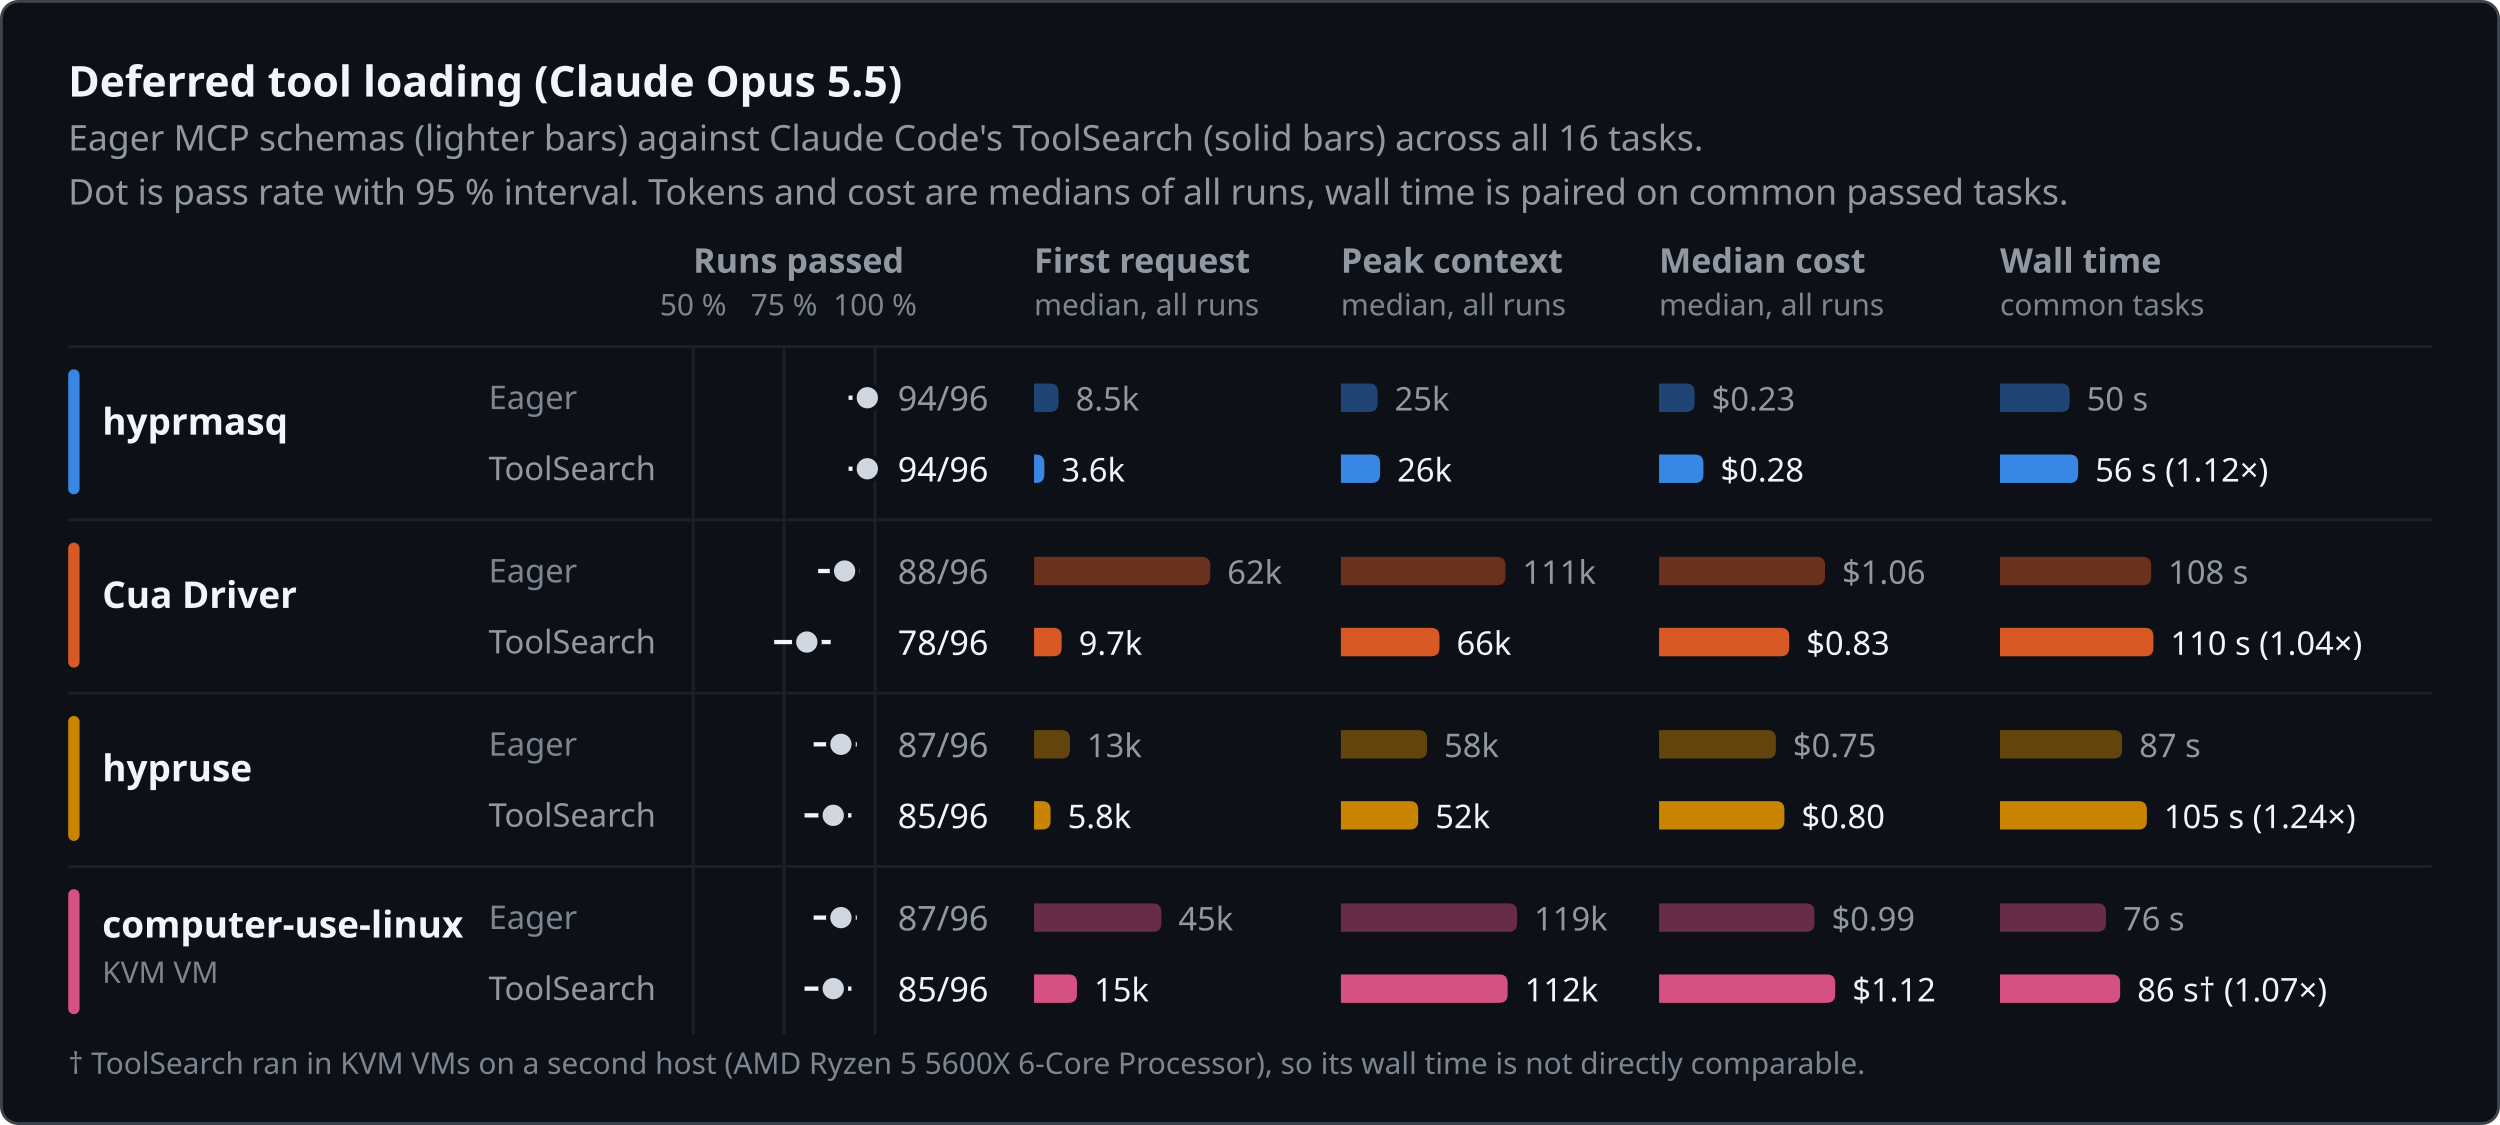
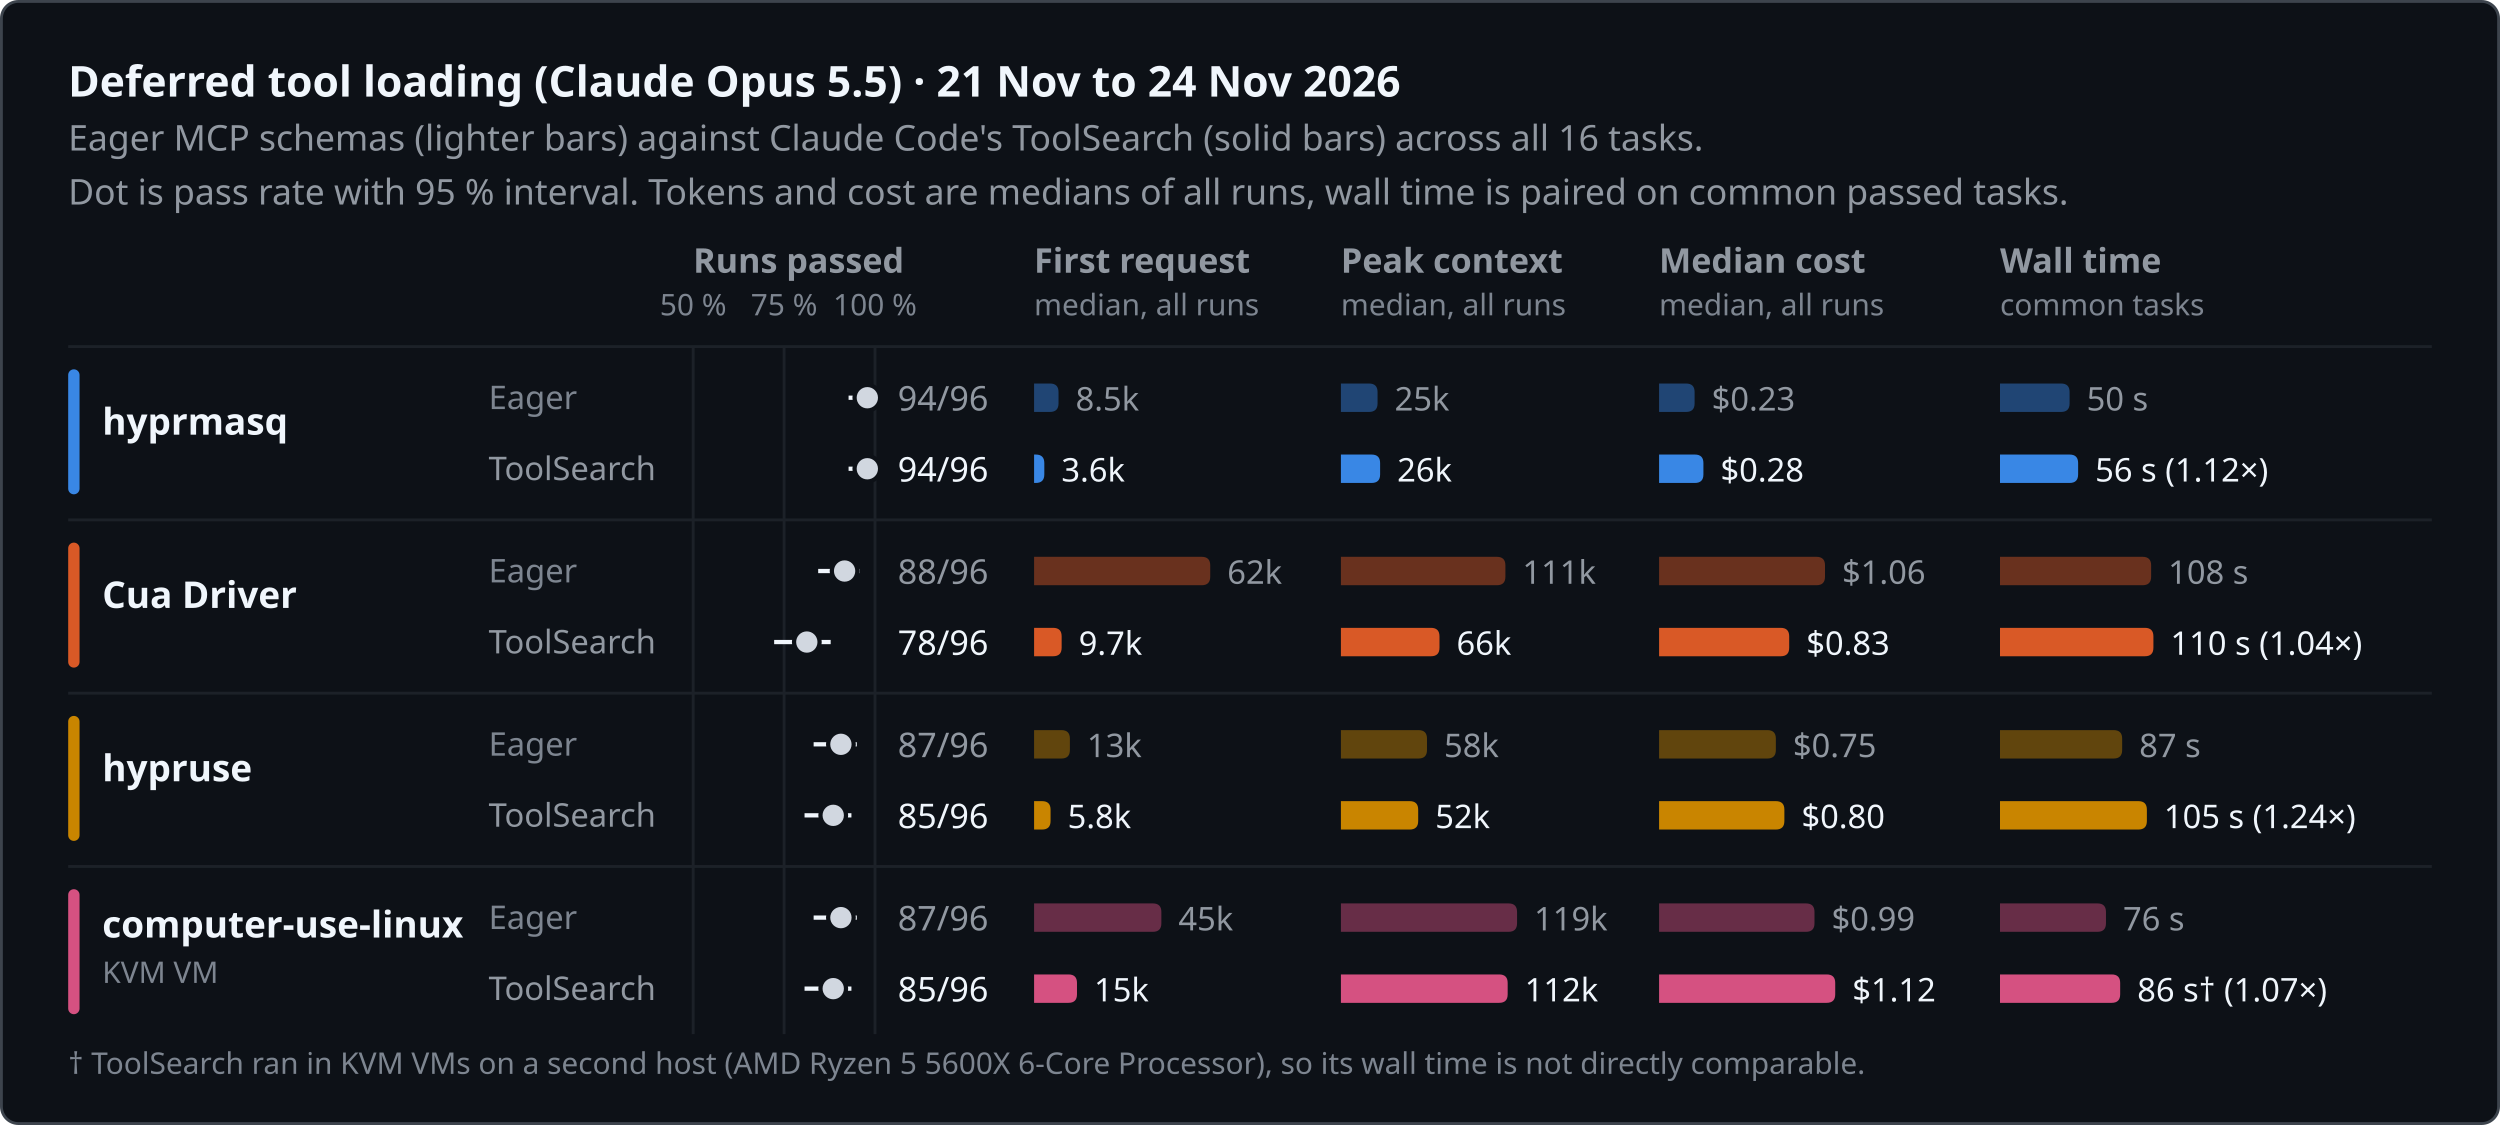
<svg xmlns="http://www.w3.org/2000/svg" width="880" height="396" viewBox="0 0 880 396" role="img" aria-label="Per tool with Claude Opus 5.5, eager MCP schemas beside ToolSearch: runs passed with 95 % interval, median first-request tokens, median peak context, median cost per run and paired wall time on common passed tasks.">
  <style>text{font-family:-apple-system, BlinkMacSystemFont, "Segoe UI", "Noto Sans", Helvetica, Arial, sans-serif;font-variant-numeric:tabular-nums}.t{fill:#f0f6fc}.t2{fill:#9198a1}.m{fill:#7d8590}.bg{fill:#0d1117;stroke:#3d444d}.grid{stroke:#1c2128;stroke-width:1}.axis{stroke:#3d444d;stroke-width:1}.tools{fill:#3987e5}.out{fill:#454c56}.dot{fill:#d1d7e0;stroke:#0d1117;stroke-width:1.5}.miss{fill:#0d1117;stroke:#f85149;stroke-width:1.75}.pass{fill:#3fb950}.fail{fill:#0d1117;stroke:#f85149;stroke-width:1.75}.cut{stroke:#0d1117;stroke-width:2}.whisker{stroke:#f0f6fc;stroke-width:1.5}.s0{fill:#3987e5}.s1{fill:#d95926}.s2{fill:#199e70}.s3{fill:#c98500}.s4{fill:#d55181}.s5{fill:#008300}.s6{fill:#9085e9}.s7{fill:#e66767}</style>
  <rect x="0.5" y="0.5" width="879" height="395" rx="6" class="bg" />
-   <text x="24" y="34" class="t" font-size="15" font-weight="600">Deferred tool loading (Claude Opus 5.5)</text>
+   <text x="24" y="34" class="t" font-size="15" font-weight="600">Deferred tool loading (Claude Opus 5.5) · 21 Nov to 24 Nov 2026</text>
  <text x="24" y="53" class="t2" font-size="12.5">Eager MCP schemas (lighter bars) against Claude Code's ToolSearch (solid bars) across all 16 tasks.</text>
  <text x="24" y="72" class="t2" font-size="12.5">Dot is pass rate with 95 % interval. Tokens and cost are medians of all runs, wall time is paired on common passed tasks.</text>
  <text x="244" y="96" class="t2" font-size="12" font-weight="600">Runs passed</text>
  <text x="244" y="111" class="m" font-size="10.5" text-anchor="middle">50 %</text>
  <text x="276" y="111" class="m" font-size="10.5" text-anchor="middle">75 %</text>
  <text x="308" y="111" class="m" font-size="10.5" text-anchor="middle">100 %</text>
  <text x="364" y="96" class="t2" font-size="12" font-weight="600">First request</text>
  <text x="364" y="111" class="m" font-size="10.5">median, all runs</text>
  <text x="472" y="96" class="t2" font-size="12" font-weight="600">Peak context</text>
  <text x="472" y="111" class="m" font-size="10.5">median, all runs</text>
  <text x="584" y="96" class="t2" font-size="12" font-weight="600">Median cost</text>
  <text x="584" y="111" class="m" font-size="10.5">median, all runs</text>
  <text x="704" y="96" class="t2" font-size="12" font-weight="600">Wall time</text>
  <text x="704" y="111" class="m" font-size="10.5">common tasks</text>
  <line x1="244" y1="122" x2="244" y2="364" class="grid" />
  <line x1="276" y1="122" x2="276" y2="364" class="grid" />
  <line x1="308" y1="122" x2="308" y2="364" class="grid" />
  <line x1="24" y1="122" x2="856" y2="122" class="grid" />
  <rect x="24" y="130" width="4" height="44" class="s0" rx="2" />
  <text x="36" y="153" class="t" font-size="13" font-weight="600">hyprmasq</text>
  <text x="172" y="144" class="m" font-size="11.5">Eager</text>
  <line x1="298.7" y1="140" x2="307.3" y2="140" class="whisker" />
  <circle cx="305.3" cy="140" r="4.5" class="dot" />
  <text x="316" y="144.5" class="t2" font-size="12">94/96</text>
  <path d="M364 135H369.6Q372.6 135 372.6 138V142Q372.6 145 369.6 145H364Z" class="s0" fill-opacity="0.45" />
  <text x="378.6" y="144.5" class="t2" font-size="11.5">8.5k</text>
  <path d="M472 135H481.9Q484.9 135 484.9 138V142Q484.9 145 481.9 145H472Z" class="s0" fill-opacity="0.45" />
  <text x="490.9" y="144.5" class="t2" font-size="11.5">25k</text>
  <path d="M584 135H593.5Q596.5 135 596.5 138V142Q596.5 145 593.5 145H584Z" class="s0" fill-opacity="0.45" />
  <text x="602.5" y="144.5" class="t2" font-size="11.5">$0.23</text>
  <path d="M704 135H725.5Q728.5 135 728.5 138V142Q728.5 145 725.5 145H704Z" class="s0" fill-opacity="0.45" />
  <text x="734.5" y="144.5" class="t2" font-size="11.5">50 s</text>
  <text x="172" y="169" class="t2" font-size="11.5">ToolSearch</text>
  <line x1="298.7" y1="165" x2="307.3" y2="165" class="whisker" />
  <circle cx="305.3" cy="165" r="4.5" class="dot" />
  <text x="316" y="169.5" class="t" font-size="12">94/96</text>
  <path d="M364 160H364.6Q367.6 160 367.6 163V167Q367.6 170 364.6 170H364Z" class="s0" />
  <text x="373.6" y="169.5" class="t" font-size="11.5">3.6k</text>
  <path d="M472 160H482.8Q485.8 160 485.8 163V167Q485.8 170 482.8 170H472Z" class="s0" />
  <text x="491.8" y="169.5" class="t" font-size="11.5">26k</text>
  <path d="M584 160H596.6Q599.6 160 599.6 163V167Q599.6 170 596.6 170H584Z" class="s0" />
  <text x="605.6" y="169.5" class="t" font-size="11.5">$0.28</text>
  <path d="M704 160H728.5Q731.5 160 731.5 163V167Q731.5 170 728.5 170H704Z" class="s0" />
  <text x="737.5" y="169.5" class="t" font-size="11.5">56 s (1.12×)</text>
  <line x1="24" y1="183" x2="856" y2="183" class="grid" />
  <rect x="24" y="191" width="4" height="44" class="s1" rx="2" />
  <text x="36" y="214" class="t" font-size="13" font-weight="600">Cua Driver</text>
  <text x="172" y="205" class="m" font-size="11.5">Eager</text>
  <line x1="288" y1="201" x2="302.5" y2="201" class="whisker" />
  <circle cx="297.3" cy="201" r="4.5" class="dot" />
  <text x="316" y="205.5" class="t2" font-size="12">88/96</text>
  <path d="M364 196H423Q426 196 426 199V203Q426 206 423 206H364Z" class="s1" fill-opacity="0.45" />
  <text x="432" y="205.5" class="t2" font-size="11.5">62k</text>
  <path d="M472 196H526.9Q529.9 196 529.9 199V203Q529.9 206 526.9 206H472Z" class="s1" fill-opacity="0.45" />
  <text x="535.9" y="205.5" class="t2" font-size="11.5">111k</text>
  <path d="M584 196H639.4Q642.4 196 642.4 199V203Q642.4 206 639.4 206H584Z" class="s1" fill-opacity="0.45" />
  <text x="648.4" y="205.5" class="t2" font-size="11.5">$1.06</text>
  <path d="M704 196H754.2Q757.2 196 757.2 199V203Q757.2 206 754.2 206H704Z" class="s1" fill-opacity="0.45" />
  <text x="763.2" y="205.5" class="t2" font-size="11.5">108 s</text>
  <text x="172" y="230" class="t2" font-size="11.5">ToolSearch</text>
  <line x1="272.5" y1="226" x2="292.4" y2="226" class="whisker" />
  <circle cx="284" cy="226" r="4.5" class="dot" />
  <text x="316" y="230.5" class="t" font-size="12">78/96</text>
  <path d="M364 221H370.7Q373.7 221 373.7 224V228Q373.7 231 370.7 231H364Z" class="s1" />
  <text x="379.7" y="230.5" class="t" font-size="11.5">9.7k</text>
  <path d="M472 221H503.7Q506.7 221 506.7 224V228Q506.7 231 503.7 231H472Z" class="s1" />
  <text x="512.7" y="230.5" class="t" font-size="11.5">66k</text>
  <path d="M584 221H626.8Q629.8 221 629.8 224V228Q629.8 231 626.8 231H584Z" class="s1" />
  <text x="635.8" y="230.5" class="t" font-size="11.5">$0.83</text>
  <path d="M704 221H755Q758 221 758 224V228Q758 231 755 231H704Z" class="s1" />
  <text x="764" y="230.5" class="t" font-size="11.5">110 s (1.04×)</text>
  <line x1="24" y1="244" x2="856" y2="244" class="grid" />
  <rect x="24" y="252" width="4" height="44" class="s3" rx="2" />
  <text x="36" y="275" class="t" font-size="13" font-weight="600">hypruse</text>
  <text x="172" y="266" class="m" font-size="11.5">Eager</text>
  <line x1="286.4" y1="262" x2="301.6" y2="262" class="whisker" />
  <circle cx="296" cy="262" r="4.5" class="dot" />
  <text x="316" y="266.5" class="t2" font-size="12">87/96</text>
  <path d="M364 257H373.6Q376.6 257 376.6 260V264Q376.6 267 373.6 267H364Z" class="s3" fill-opacity="0.45" />
  <text x="382.6" y="266.5" class="t2" font-size="11.5">13k</text>
  <path d="M472 257H499.3Q502.3 257 502.3 260V264Q502.3 267 499.3 267H472Z" class="s3" fill-opacity="0.45" />
  <text x="508.3" y="266.5" class="t2" font-size="11.5">58k</text>
  <path d="M584 257H622.1Q625.1 257 625.1 260V264Q625.1 267 622.1 267H584Z" class="s3" fill-opacity="0.45" />
  <text x="631.1" y="266.5" class="t2" font-size="11.5">$0.75</text>
  <path d="M704 257H744Q747 257 747 260V264Q747 267 744 267H704Z" class="s3" fill-opacity="0.45" />
  <text x="753" y="266.5" class="t2" font-size="11.5">87 s</text>
  <text x="172" y="291" class="t2" font-size="11.5">ToolSearch</text>
  <line x1="283.2" y1="287" x2="299.7" y2="287" class="whisker" />
  <circle cx="293.3" cy="287" r="4.5" class="dot" />
  <text x="316" y="291.5" class="t" font-size="12">85/96</text>
  <path d="M364 282H366.8Q369.8 282 369.8 285V289Q369.8 292 366.8 292H364Z" class="s3" />
  <text x="375.8" y="291.5" class="t" font-size="11.5">5.8k</text>
  <path d="M472 282H496.2Q499.2 282 499.2 285V289Q499.2 292 496.2 292H472Z" class="s3" />
  <text x="505.2" y="291.5" class="t" font-size="11.5">52k</text>
  <path d="M584 282H625.1Q628.1 282 628.1 285V289Q628.1 292 625.1 292H584Z" class="s3" />
  <text x="634.1" y="291.5" class="t" font-size="11.5">$0.80</text>
  <path d="M704 282H752.7Q755.7 282 755.7 285V289Q755.7 292 752.7 292H704Z" class="s3" />
  <text x="761.7" y="291.5" class="t" font-size="11.5">105 s (1.24×)</text>
  <line x1="24" y1="305" x2="856" y2="305" class="grid" />
  <rect x="24" y="313" width="4" height="44" class="s4" rx="2" />
  <text x="36" y="330" class="t" font-size="13" font-weight="600">computer-use-linux</text>
  <text x="36" y="346" class="m" font-size="10.5">KVM VM</text>
  <text x="172" y="327" class="m" font-size="11.5">Eager</text>
  <line x1="286.4" y1="323" x2="301.6" y2="323" class="whisker" />
  <circle cx="296" cy="323" r="4.5" class="dot" />
  <text x="316" y="327.5" class="t2" font-size="12">87/96</text>
  <path d="M364 318H405.8Q408.8 318 408.8 321V325Q408.8 328 405.8 328H364Z" class="s4" fill-opacity="0.45" />
  <text x="414.8" y="327.5" class="t2" font-size="11.5">45k</text>
  <path d="M472 318H531Q534 318 534 321V325Q534 328 531 328H472Z" class="s4" fill-opacity="0.45" />
  <text x="540" y="327.5" class="t2" font-size="11.5">119k</text>
  <path d="M584 318H635.7Q638.7 318 638.7 321V325Q638.7 328 635.7 328H584Z" class="s4" fill-opacity="0.45" />
  <text x="644.7" y="327.5" class="t2" font-size="11.5">$0.99</text>
  <path d="M704 318H738.3Q741.3 318 741.3 321V325Q741.3 328 738.3 328H704Z" class="s4" fill-opacity="0.45" />
  <text x="747.3" y="327.5" class="t2" font-size="11.5">76 s</text>
  <text x="172" y="352" class="t2" font-size="11.5">ToolSearch</text>
  <line x1="283.2" y1="348" x2="299.7" y2="348" class="whisker" />
  <circle cx="293.3" cy="348" r="4.5" class="dot" />
  <text x="316" y="352.5" class="t" font-size="12">85/96</text>
  <path d="M364 343H376.1Q379.1 343 379.1 346V350Q379.1 353 376.1 353H364Z" class="s4" />
  <text x="385.1" y="352.5" class="t" font-size="11.5">15k</text>
  <path d="M472 343H527.7Q530.7 343 530.7 346V350Q530.7 353 527.7 353H472Z" class="s4" />
  <text x="536.7" y="352.5" class="t" font-size="11.5">112k</text>
  <path d="M584 343H643Q646 343 646 346V350Q646 353 643 353H584Z" class="s4" />
  <text x="652" y="352.5" class="t" font-size="11.5">$1.12</text>
  <path d="M704 343H743.3Q746.3 343 746.3 346V350Q746.3 353 743.3 353H704Z" class="s4" />
  <text x="752.3" y="352.5" class="t" font-size="11.5">86 s† (1.07×)</text>
  <text x="24" y="378" class="m" font-size="10.5">† ToolSearch ran in KVM VMs on a second host (AMD Ryzen 5 5600X 6-Core Processor), so its wall time is not directly comparable.</text>
</svg>
